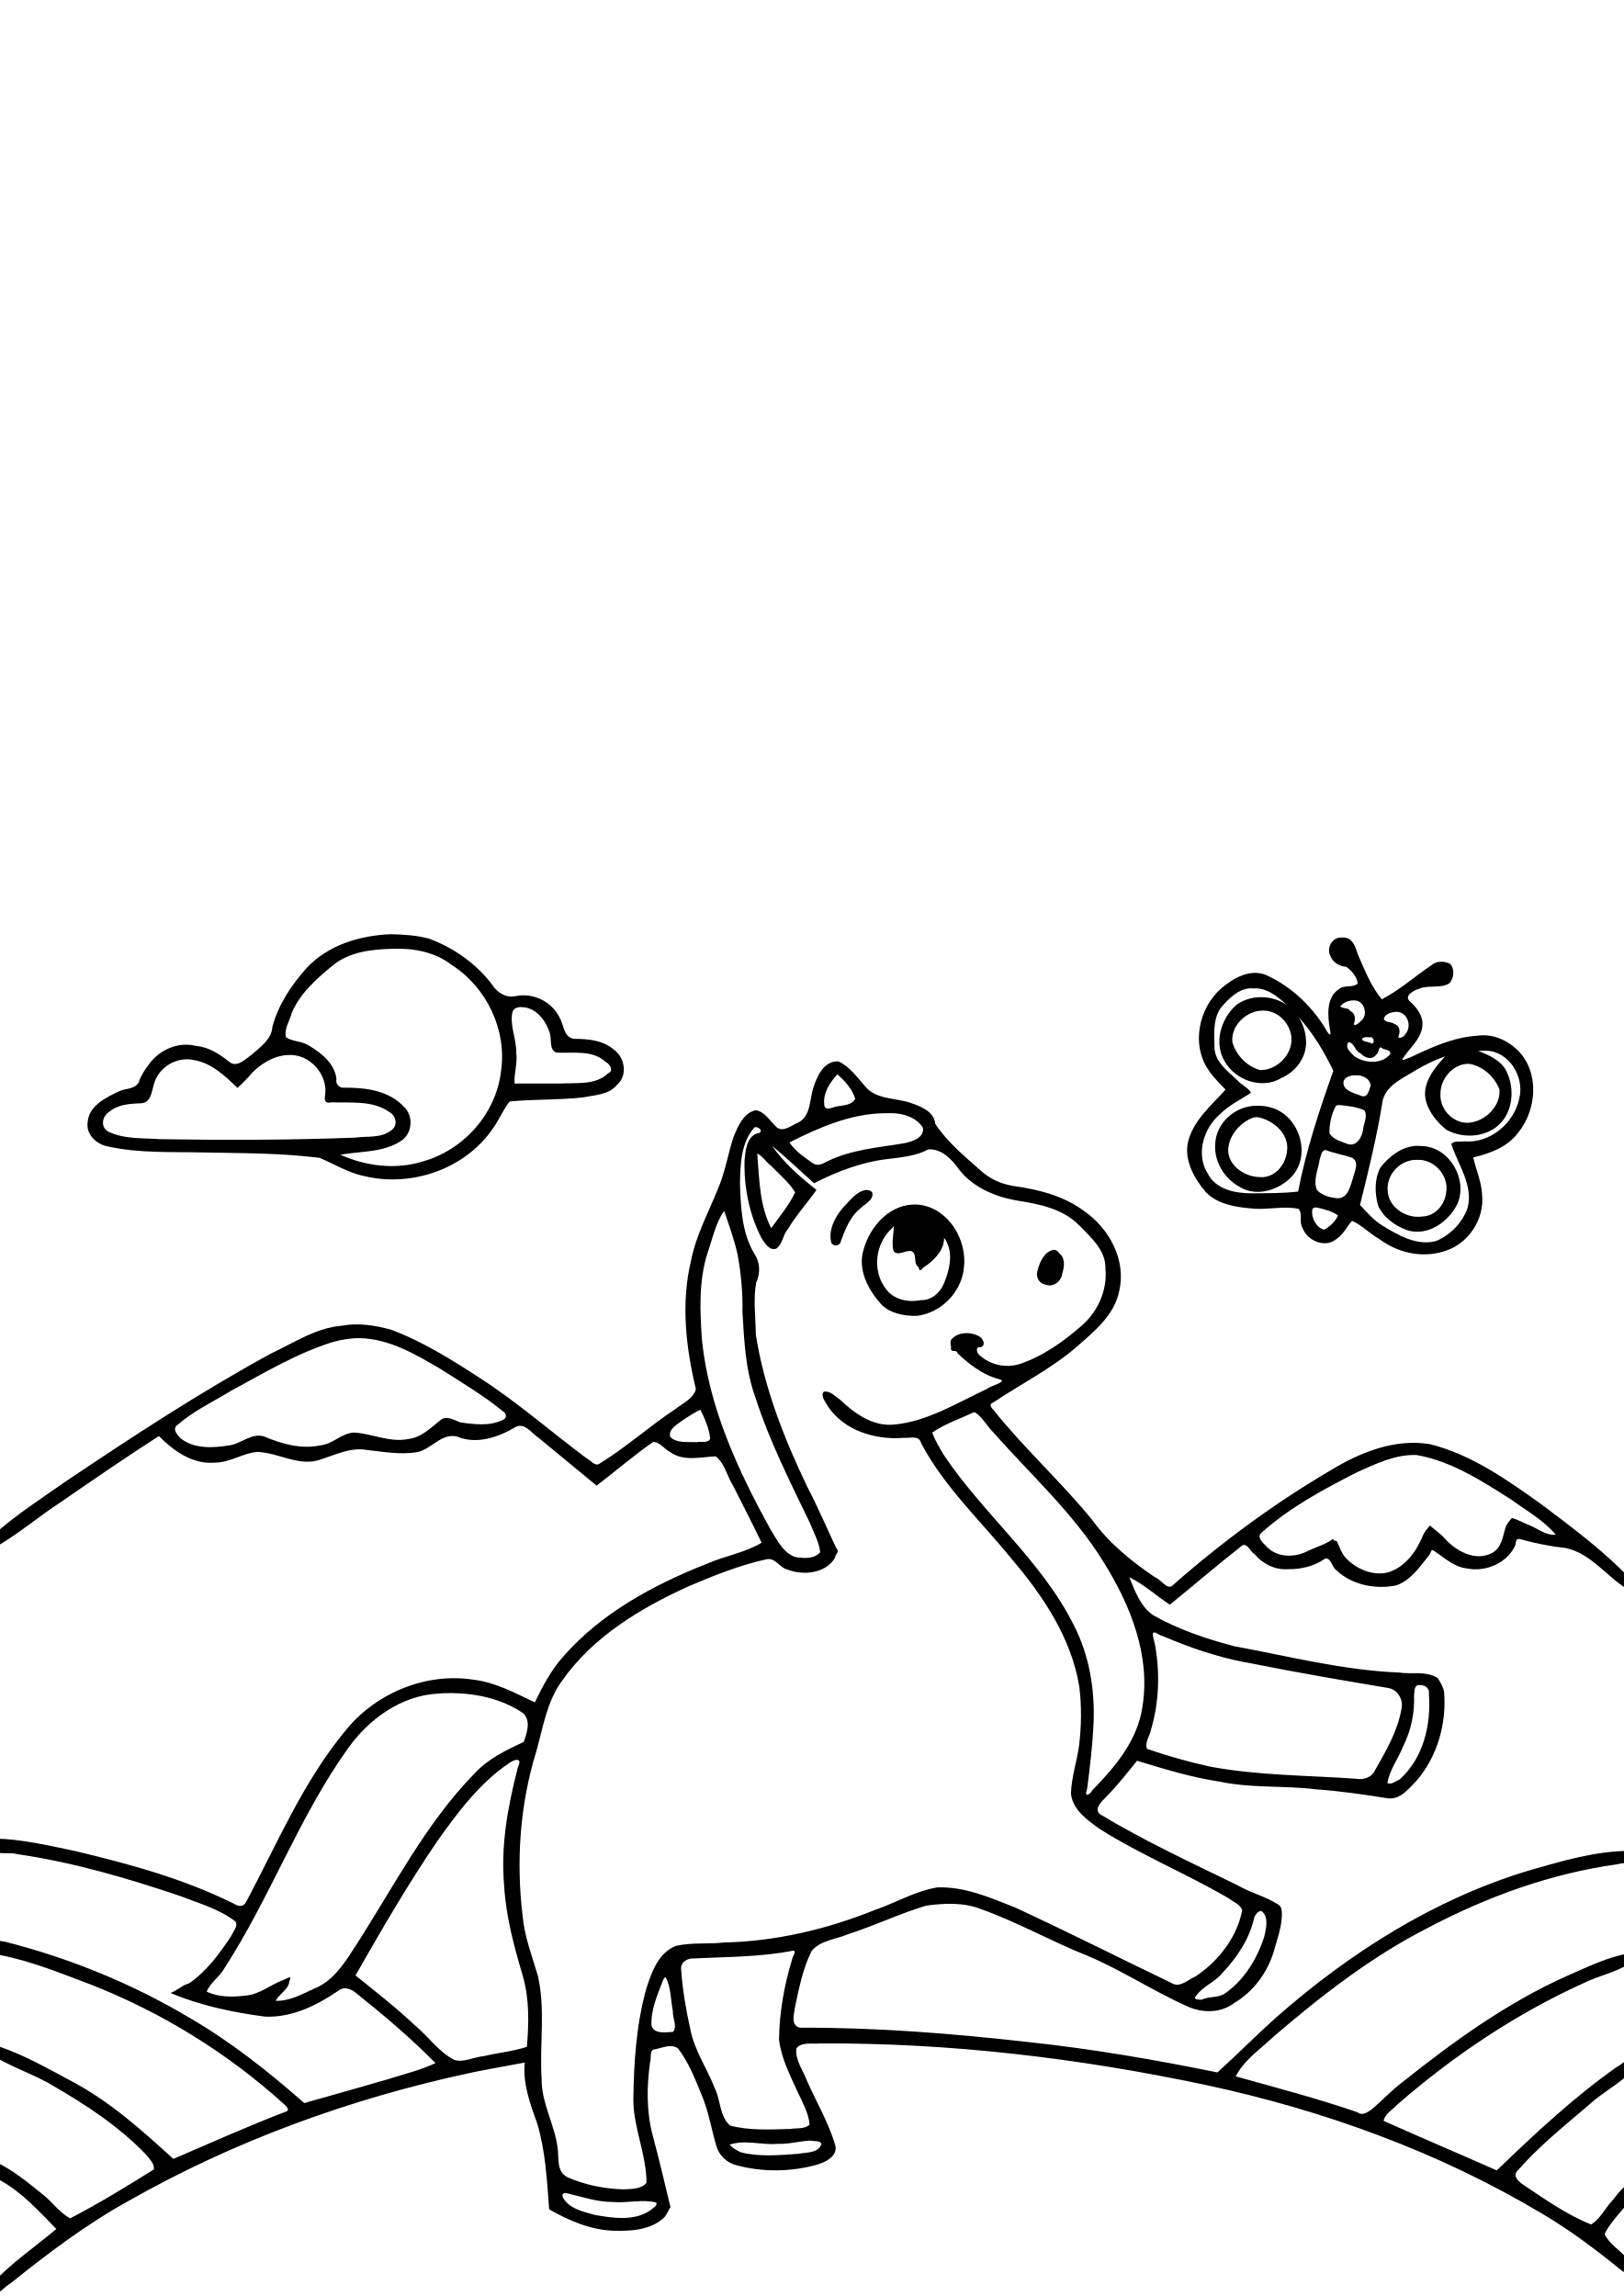
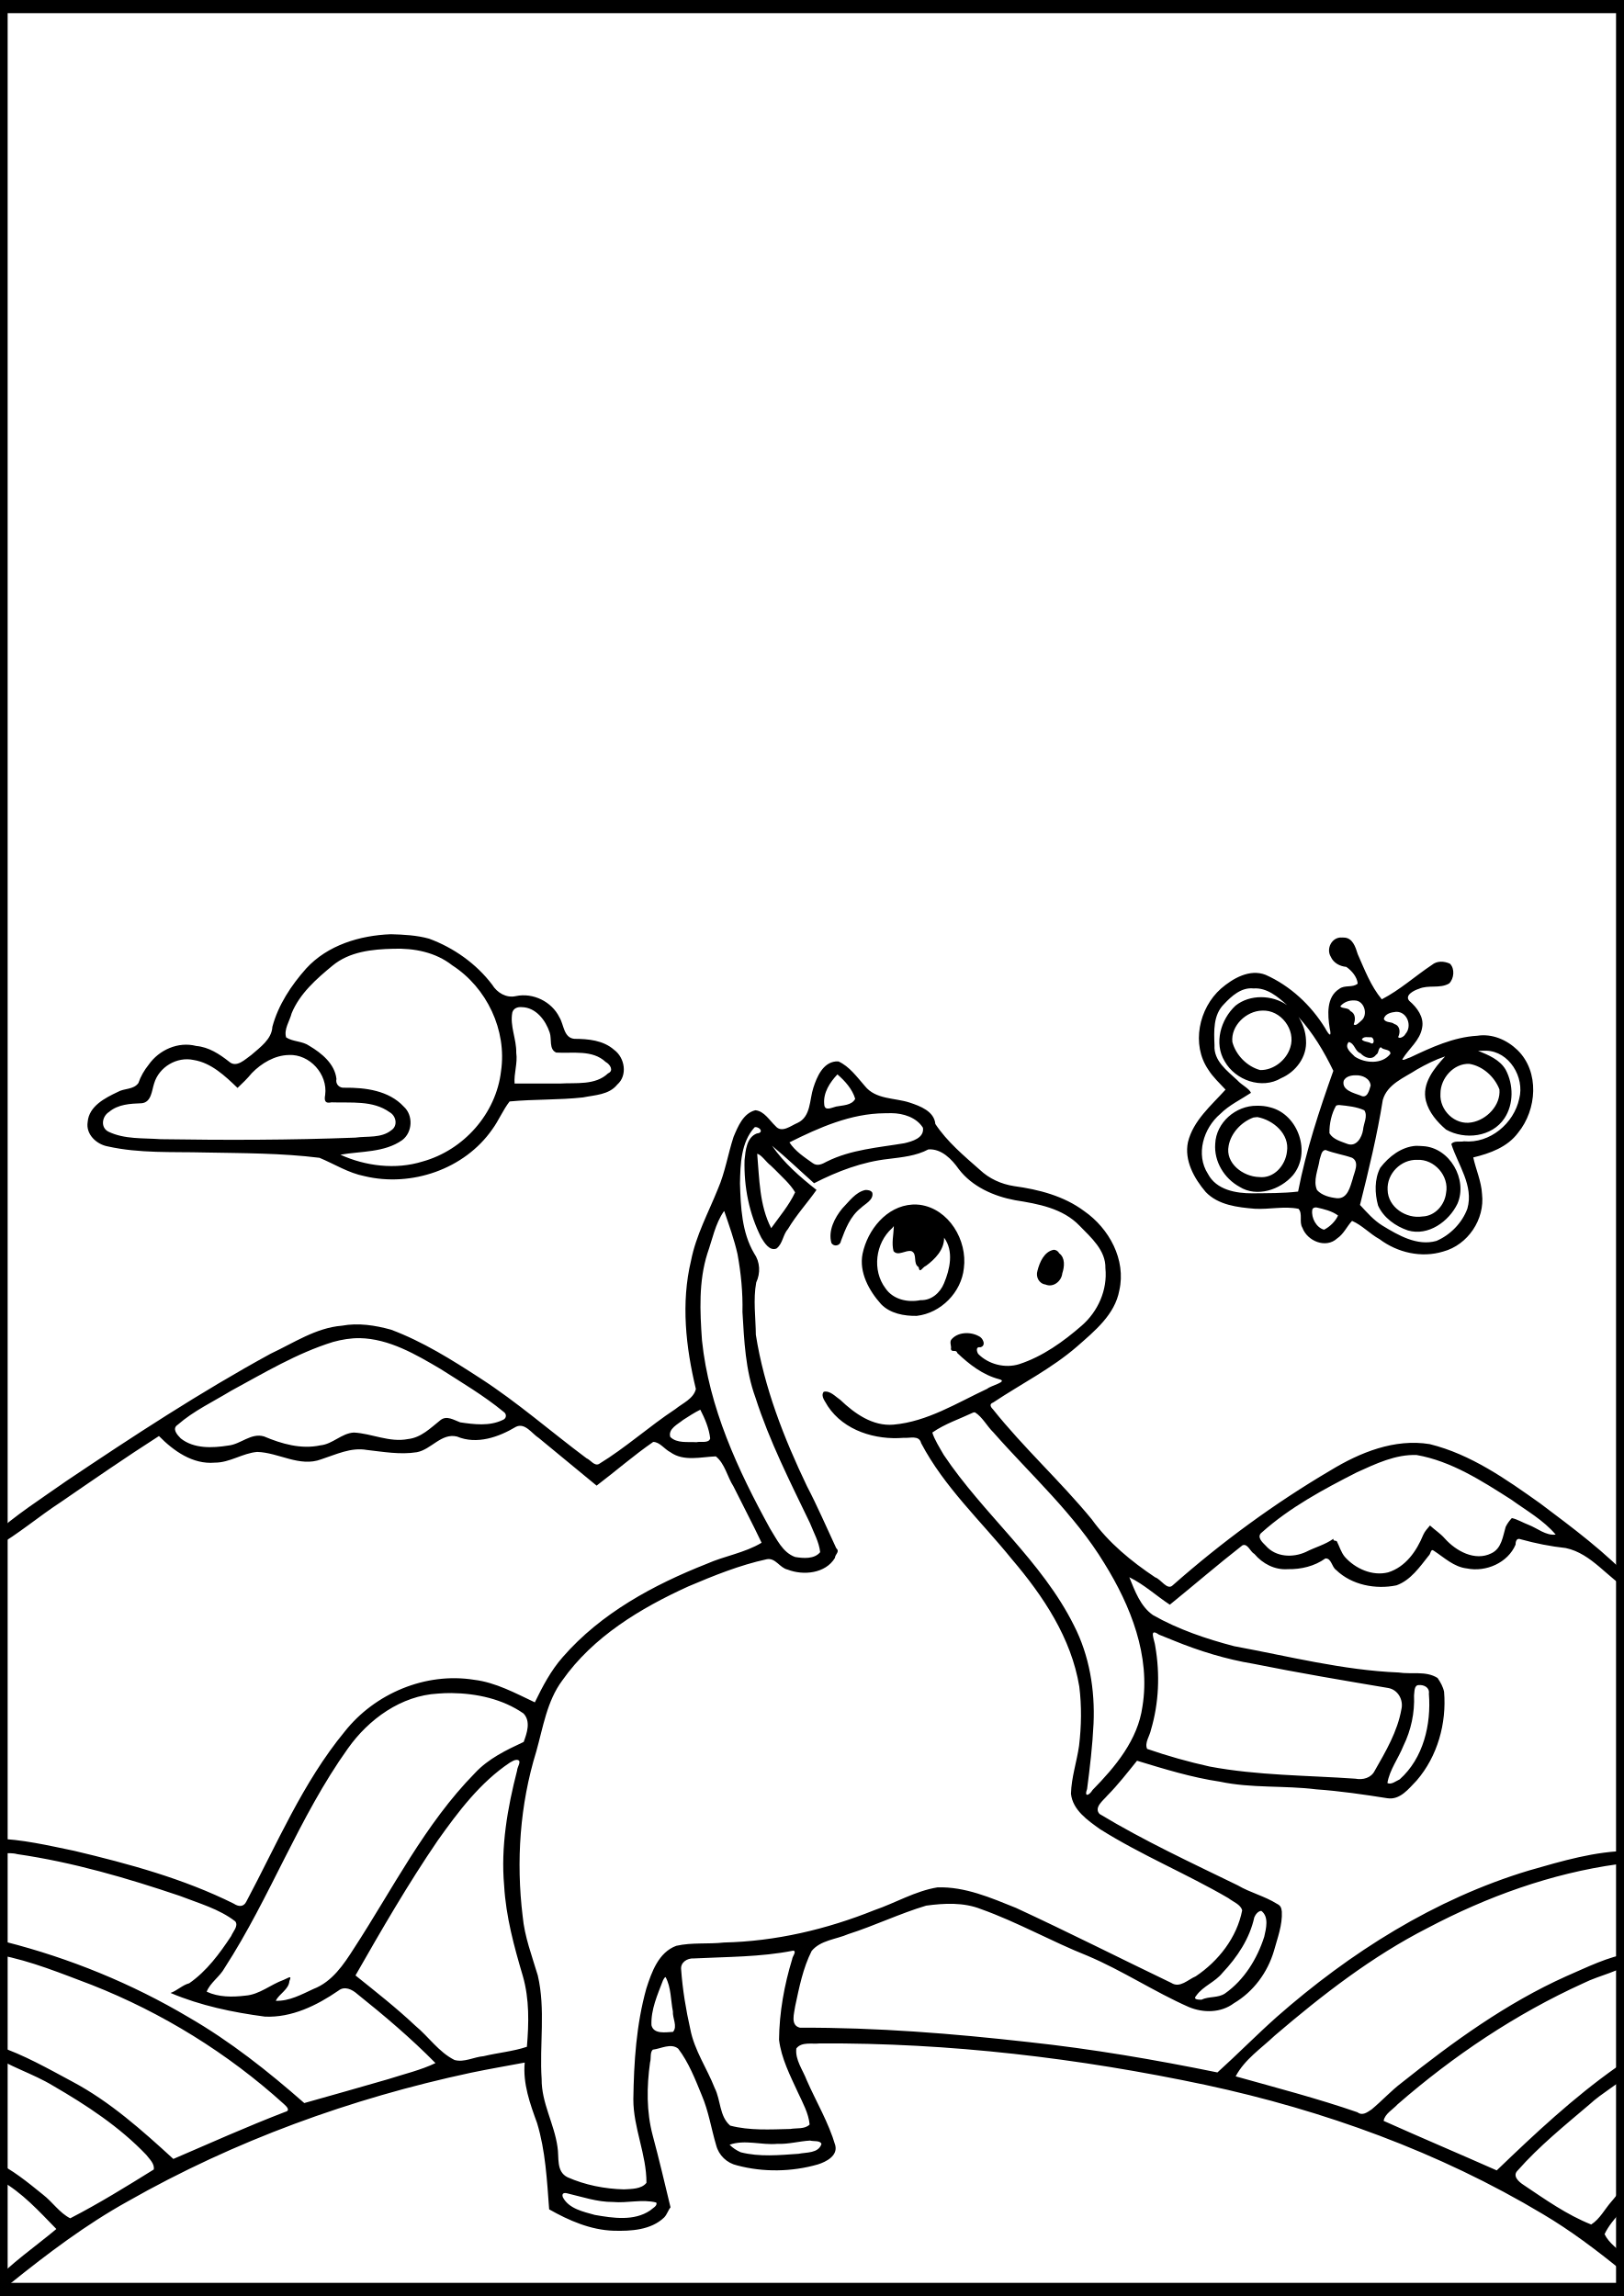
<svg xmlns="http://www.w3.org/2000/svg" width="210mm" height="297mm" viewBox="0 0 210 297" version="1.1" id="svg2756">
  <defs id="defs2750" />
  <g id="layer1">
    <path id="path3352" d="m 50.554,120.847 c -4.006,0.15 -8.19,1.404 -10.964,4.444 -1.929,2.17 -3.605,4.703 -4.362,7.531 -0.081,1.616 -1.601,2.658 -2.714,3.635 -0.793,0.552 -1.927,1.741 -2.892,0.868 -1.243,-0.977 -2.623,-1.884 -4.246,-2.024 -2.318,-0.604 -4.798,0.499 -6.147,2.423 -0.567,0.703 -1.055,1.545 -1.326,2.367 -0.636,0.895 -1.824,0.655 -2.698,1.17 -1.627,0.771 -3.694,1.826 -3.864,3.859 -0.27,1.598 1.129,2.909 2.603,3.176 4.095,0.916 8.339,0.678 12.507,0.784 4.957,0.095 9.968,0.074 14.87,0.689 1.918,0.798 3.735,1.962 5.817,2.37 6.057,1.456 12.937,-0.891 16.53,-6.055 0.839,-1.146 1.368,-2.478 2.239,-3.604 3.159,-0.304 6.341,-0.174 9.494,-0.523 1.538,-0.312 3.36,-0.326 4.43,-1.659 1.364,-1.186 0.987,-3.484 -0.406,-4.496 -1.407,-1.244 -3.354,-1.415 -5.145,-1.424 -1.394,-0.139 -1.339,-1.83 -1.926,-2.78 -0.994,-2.039 -3.416,-3.214 -5.627,-2.748 -1.239,0.285 -2.439,-0.43 -3.073,-1.478 -2.059,-2.713 -4.974,-4.78 -8.163,-5.95 -1.591,-0.444 -3.293,-0.53 -4.937,-0.575 z m 122.949,0.424 c -1.258,-0.048 -2.021,1.457 -1.384,2.494 0.347,0.798 1.173,1.235 1.999,1.305 0.713,0.486 1.407,1.315 1.479,2.165 -0.653,0.569 -1.677,0.133 -2.385,0.684 -1.692,1.06 -1.507,3.365 -1.238,5.073 0.285,1.272 -0.08,0.937 -0.588,0.003 -1.825,-2.969 -4.511,-5.481 -7.708,-6.898 -2.057,-0.8 -4.239,0.468 -5.767,1.788 -2.866,2.543 -3.868,7.231 -1.63,10.493 0.608,0.965 1.455,1.739 2.223,2.571 -1.844,2.051 -4.176,3.989 -4.861,6.788 -0.503,2.371 0.805,4.704 2.293,6.45 1.623,1.704 4.132,1.989 6.353,2.173 1.882,0.105 3.809,-0.37 5.655,0.008 0.575,0.653 0.04,1.699 0.504,2.454 0.628,1.716 3.029,2.722 4.485,1.379 0.857,-0.57 1.266,-1.567 1.933,-2.272 1.302,0.554 2.303,1.682 3.554,2.364 2.321,1.745 5.422,2.463 8.229,1.601 3.196,-0.853 5.42,-4.176 5.027,-7.456 -0.091,-1.629 -0.795,-3.162 -1.134,-4.716 2.165,-0.522 4.42,-1.334 5.798,-3.193 2.433,-2.972 2.806,-7.883 -0.076,-10.695 -1.373,-1.327 -3.275,-2.155 -5.205,-1.854 -3.087,0.178 -5.933,1.508 -8.683,2.806 -0.245,0.043 -0.987,0.49 -1.001,0.233 0.821,-1.379 2.288,-2.416 2.558,-4.097 0.265,-1.354 -0.667,-2.607 -1.652,-3.442 -0.674,-0.74 0.624,-1.382 1.215,-1.564 1.257,-0.562 2.735,0.01 3.93,-0.702 0.636,-0.625 0.759,-1.918 0.095,-2.558 -0.737,-0.336 -1.664,-0.398 -2.331,0.165 -2.179,1.448 -4.145,3.247 -6.479,4.446 -1.414,-1.703 -2.222,-3.837 -3.11,-5.843 -0.283,-0.909 -0.661,-2.155 -1.838,-2.145 l -0.133,-0.009 c -0.042,-0.007 -0.087,0.046 -0.126,0 z m -122.63,1.455 c 2.685,-0.091 5.466,0.447 7.618,2.144 4.478,2.889 7.085,8.404 6.31,13.686 -0.634,5.499 -4.836,10.225 -10.148,11.692 -3.487,1.087 -7.385,0.598 -10.628,-0.881 2.656,-0.472 5.693,-0.253 8.004,-1.893 1.335,-1.012 1.439,-3.203 0.19,-4.329 -1.928,-2.08 -4.958,-2.47 -7.649,-2.443 -0.677,0.071 -1.207,-0.46 -1.056,-1.141 -0.212,-1.939 -1.915,-3.333 -3.491,-4.265 -0.906,-0.646 -2.122,-0.518 -3.015,-1.103 -0.325,-1.051 0.464,-2.121 0.714,-3.128 1.043,-2.532 3.186,-4.426 5.265,-6.139 2.207,-1.838 5.138,-2.134 7.885,-2.199 z m 111.252,5.134 c 1.735,-0.123 3.142,1.08 4.343,2.162 -1.921,-1.345 -4.813,-1.427 -6.674,0.065 -1.906,1.772 -2.821,4.863 -1.399,7.203 1.37,2.446 4.802,3.668 7.293,2.18 1.92,-0.825 3.382,-2.775 3.223,-4.921 -0.041,-1.063 -0.389,-2.108 -0.973,-2.995 1.874,2.065 3.302,4.455 4.508,6.961 -1.818,5.113 -3.522,10.282 -4.559,15.619 -1.909,0.234 -3.956,0.204 -5.923,0.228 -2.115,0.009 -4.652,-0.44 -5.734,-2.51 -1.618,-2.503 -0.592,-5.903 1.586,-7.754 1.147,-1.148 2.638,-1.849 3.979,-2.734 -0.242,-0.581 -1.211,-0.997 -1.766,-1.63 -1.312,-1.223 -3.075,-2.504 -2.953,-4.52 -0.069,-1.838 -0.186,-3.912 1.227,-5.323 0.99,-1.061 2.252,-2.197 3.821,-2.032 z m 13.075,1.555 c 1.256,-0.005 1.803,1.884 0.842,2.628 -0.201,0.174 -0.732,0.77 -0.961,0.452 0.251,-0.596 0.246,-1.396 -0.434,-1.711 -0.26,-0.484 -1.015,-0.267 -1.306,-0.603 0.43,-0.547 1.172,-0.821 1.858,-0.765 z m -107.73,0.864 c 1.83,0.018 3.102,1.7 3.621,3.28 0.3,0.804 -0.13,2.189 0.854,2.598 2.136,0.128 4.673,-0.404 6.395,1.218 0.535,0.278 1.103,1.124 0.301,1.47 -1.659,1.581 -4.151,1.185 -6.242,1.317 -1.948,0.006 -3.897,9.6e-4 -5.846,0.002 -0.098,-1.329 0.412,-2.638 0.216,-3.984 0.042,-1.771 -0.852,-3.466 -0.505,-5.221 0.161,-0.539 0.683,-0.724 1.206,-0.682 z m 95.762,0.449 c 2.414,-0.135 4.394,2.482 3.647,4.759 -0.493,1.638 -2.165,2.969 -3.893,2.932 -1.686,-0.449 -3.15,-1.93 -3.601,-3.637 -0.211,-2.109 1.809,-4.014 3.847,-4.054 z m 17.313,0.157 c 1.458,-0.063 2.146,1.859 1.214,2.879 -0.11,0.291 -0.778,0.683 -0.927,0.374 0.304,-0.596 0.255,-1.462 -0.499,-1.677 -0.382,-0.345 -1.136,-0.108 -1.359,-0.666 0.17,-0.68 0.973,-0.851 1.571,-0.91 z m -3.193,3.284 c 0.447,0.131 0.419,1.089 -0.117,0.738 -0.332,-0.168 -0.971,-0.163 -1.105,-0.475 0.305,-0.426 0.783,-0.217 1.223,-0.263 z m -2.918,0.618 c 0.816,0.197 0.779,1.206 1.533,1.464 0.497,0.559 1.472,0.936 2,0.192 0.391,-0.201 0.221,-0.753 0.617,-0.994 0.335,0.454 1.251,0.206 1.244,0.857 -1.032,1.399 -3.282,1.252 -4.605,0.373 -0.458,-0.483 -1.411,-1.152 -0.788,-1.892 z m 17.776,1.125 c 2.99,0.075 5.003,3.452 4.279,6.203 -0.681,3.207 -3.796,5.83 -7.14,5.521 -0.506,0.114 -1.316,-0.123 -1.642,0.358 0.87,2.703 2.915,5.381 2.075,8.346 -0.674,1.846 -2.215,3.421 -4.011,4.181 -2.479,0.697 -4.925,-0.731 -6.989,-1.99 -1.121,-0.691 -1.988,-1.698 -2.889,-2.665 1.125,-4.486 2.221,-9.026 2.947,-13.571 0.577,-2.07 2.781,-2.883 4.416,-3.949 1.166,-0.668 2.373,-1.269 3.649,-1.698 -1.414,1.541 -3.054,3.513 -2.482,5.768 0.386,1.489 1.454,2.725 2.598,3.7 2.433,1.37 5.943,0.975 7.557,-1.465 1.215,-1.832 1.173,-4.364 0.16,-6.272 -0.759,-1.311 -2.236,-1.907 -3.567,-2.453 0.346,-0.005 0.693,-0.009 1.039,-0.013 z m -154.859,0.557 c 2.698,-0.134 5.055,2.48 4.706,5.151 -0.147,0.797 0.002,1.153 0.818,0.973 2.535,0.091 5.343,-0.285 7.513,1.275 0.856,0.476 1.102,1.762 0.216,2.341 -1.298,1.042 -3.093,0.733 -4.654,0.949 -8.385,0.322 -16.783,0.335 -25.173,0.202 -2.264,-0.167 -4.668,0.037 -6.759,-0.975 -1.06,-0.548 -0.822,-1.987 0.09,-2.552 1.181,-1.002 2.758,-1.068 4.217,-1.124 1.256,-0.123 1.301,-1.626 1.606,-2.55 0.627,-2.135 2.942,-3.517 5.119,-3.044 2.277,0.371 4.059,2.062 5.671,3.614 0.643,-0.604 1.28,-1.221 1.848,-1.916 1.256,-1.291 2.967,-2.308 4.783,-2.342 z m 70.738,0.833 c -1.67,0.173 -2.437,1.993 -2.89,3.392 -0.522,1.57 -0.304,3.736 -2.036,4.553 -0.853,0.349 -2.061,1.386 -2.867,0.412 -0.768,-0.717 -1.452,-1.938 -2.605,-2.043 -1.563,0.389 -2.253,2.1 -2.817,3.445 -0.729,2.231 -1.085,4.576 -2.027,6.743 -1.223,3.051 -2.832,5.993 -3.471,9.258 -1.318,5.477 -0.677,11.205 0.624,16.614 -0.301,1.266 -1.72,1.838 -2.646,2.594 -3.392,2.238 -6.425,4.994 -9.889,7.105 -0.595,0.304 -1.095,-0.536 -1.608,-0.741 -4.604,-3.433 -8.931,-7.242 -13.765,-10.364 -3.662,-2.379 -7.409,-4.73 -11.514,-6.267 -2.062,-0.57 -4.238,-0.91 -6.365,-0.515 -3.349,0.267 -6.228,2.228 -9.196,3.614 -9.111,4.978 -17.808,10.677 -26.421,16.463 -3.248,2.289 -6.632,4.436 -9.579,7.116 -0.285,0.295 -0.735,0.663 -0.586,1.059 -0.192,0.521 0.6,0.718 0.973,0.398 2.972,-1.706 5.589,-3.961 8.457,-5.833 4.202,-2.887 8.416,-5.806 12.697,-8.546 1.894,1.927 4.372,3.694 7.216,3.441 1.953,0.009 3.601,-1.228 5.49,-1.386 2.78,0.074 5.488,2.009 8.278,0.956 1.913,-0.618 3.841,-1.581 5.904,-1.211 2.138,0.24 4.311,0.636 6.462,0.292 1.866,-0.339 3.178,-2.521 5.201,-2.025 2.561,1.071 5.373,0.081 7.622,-1.261 1.179,-0.573 2.08,0.902 2.952,1.446 2.493,2.054 4.985,4.108 7.478,6.163 2.455,-1.859 4.794,-3.906 7.319,-5.651 0.834,-0.011 1.463,0.944 2.225,1.329 1.731,1.238 3.952,0.606 5.878,0.537 1.188,0.965 1.471,2.633 2.279,3.884 1.202,2.429 2.489,4.861 3.638,7.288 -2.178,1.316 -4.767,1.696 -7.081,2.722 -6.906,2.725 -13.702,6.397 -18.636,12.069 -1.529,1.734 -2.609,3.789 -3.611,5.855 -2.526,-1.186 -5.041,-2.574 -7.862,-2.918 -6.262,-1.005 -12.835,1.761 -16.738,6.711 -5.425,6.589 -8.751,14.544 -12.729,22.011 -0.353,0.692 -1.009,0.637 -1.599,0.242 -6.51,-3.243 -13.584,-5.159 -20.632,-6.836 -3.379,-0.699 -6.783,-1.506 -10.244,-1.589 -0.752,-0.109 -1.186,0.877 -0.712,1.385 0.991,0.838 2.405,0.299 3.568,0.629 7.177,1.04 14.177,3.082 21.041,5.404 2.443,0.954 5.079,1.676 7.163,3.294 0.452,0.592 -0.313,1.34 -0.526,1.894 -1.496,2.27 -3.172,4.548 -5.428,6.112 -0.887,0.234 -1.541,0.94 -2.419,1.253 3.879,1.643 8.047,2.512 12.208,3.061 3.452,0.159 6.72,-1.442 9.493,-3.35 0.81,-0.66 1.801,-0.161 2.467,0.437 3.507,2.804 6.947,5.723 10.098,8.924 -1.862,0.904 -4.106,1.429 -6.142,2.089 -3.601,1.053 -7.22,2.056 -10.827,3.082 -4.673,-4.103 -9.568,-7.988 -14.965,-11.103 -7.363,-4.372 -15.377,-7.635 -23.67,-9.751 -0.663,-0.072 -1.586,-0.413 -2.123,0.106 -0.469,0.819 0.452,1.752 1.327,1.587 4.115,0.779 8.044,2.411 11.964,3.886 9.114,3.596 17.574,8.826 24.836,15.404 0.374,0.341 0.901,0.85 0.113,1.032 -4.862,1.873 -9.626,4.005 -14.414,6.068 -4.047,-3.702 -8.189,-7.41 -13.064,-10.003 -3.144,-1.685 -6.278,-3.477 -9.672,-4.611 -0.649,-0.306 -1.616,0.215 -1.076,0.93 2.55,1.741 5.625,2.618 8.257,4.217 4.313,2.503 8.593,5.305 12.061,8.945 0.413,0.548 1.09,1.146 0.96,1.889 -3.539,2.2 -7.094,4.401 -10.803,6.311 -1.371,-0.689 -2.303,-2.122 -3.53,-3.068 -1.976,-1.595 -3.977,-3.257 -6.299,-4.322 -0.591,-0.277 -1.134,0.404 -0.748,0.919 0.044,0.792 1.027,1.074 1.534,1.559 2.823,1.573 5.012,4.003 7.249,6.297 -2.803,2.348 -5.876,4.425 -8.36,7.124 -0.32,0.411 -0.716,1.127 -0.276,1.544 1.115,-0.014 1.845,-1.17 2.756,-1.675 4.797,-3.854 9.725,-7.578 15.116,-10.569 13.794,-7.848 28.877,-13.321 44.381,-16.639 2.311,-0.48 4.637,-0.88 6.957,-1.315 -0.256,2.722 0.689,5.326 1.601,7.832 1.092,3.599 1.278,7.407 1.56,11.154 2.558,1.449 5.347,2.67 8.335,2.766 2.242,0.062 4.837,-0.079 6.544,-1.721 0.369,-0.378 0.528,-0.968 0.819,-1.304 -0.748,-3.098 -1.473,-6.206 -2.301,-9.287 -0.827,-3.095 -0.783,-6.325 -0.347,-9.464 0.162,-0.498 -0.036,-1.309 0.359,-1.646 1.046,-0.121 2.335,-0.886 3.28,-0.13 1.354,1.776 2.201,3.951 3.044,6.015 0.893,2.085 1.226,4.319 1.867,6.478 0.338,1.313 1.391,2.311 2.706,2.609 3.398,0.907 7.076,0.841 10.453,-0.128 1.068,-0.34 2.577,-1.099 2.249,-2.461 -0.858,-2.945 -2.458,-5.613 -3.687,-8.411 -0.503,-1.337 -1.523,-2.647 -1.353,-4.124 0.677,-0.898 2.045,-0.542 3.028,-0.654 16.762,-0.093 33.488,1.894 49.873,5.362 15.287,3.277 30.239,8.68 43.672,16.728 3.586,2.124 6.914,4.644 10.144,7.269 0.5,0.324 1.194,0.827 1.779,0.573 0.211,-0.921 -0.727,-1.684 -1.254,-2.343 -0.899,-0.958 -2.135,-1.715 -2.709,-2.917 1.007,-2.147 3.169,-3.597 4.008,-5.828 0.061,-0.376 -0.036,-0.774 -0.489,-0.776 -1.186,0.296 -1.854,1.53 -2.63,2.383 -0.868,0.988 -1.484,2.249 -2.617,2.972 -3.136,-1.242 -5.967,-3.254 -8.76,-5.127 -0.603,-0.389 -1.48,-1.157 -0.747,-1.862 2.784,-3.16 6.081,-5.819 9.282,-8.542 1.627,-1.498 3.611,-2.539 5.229,-4.037 0.386,-0.432 1.206,-1.207 0.62,-1.764 -0.875,-0.321 -1.615,0.612 -2.334,0.97 -5.59,3.941 -10.589,8.632 -15.508,13.364 -4.864,-2.156 -9.782,-4.236 -14.627,-6.406 0.144,-0.922 1.204,-1.468 1.799,-2.135 7.224,-6.287 15.292,-11.701 24.03,-15.671 2.178,-1.091 4.739,-1.456 6.644,-3.049 0.358,-0.406 -0.007,-1.041 -0.566,-0.84 -2.915,0.45 -5.595,1.826 -8.281,2.982 -7.743,3.475 -14.658,8.494 -21.267,13.76 -1.4,1.056 -2.585,2.372 -3.924,3.478 -0.558,0.362 -1.164,0.859 -1.82,0.362 -5.177,-1.788 -10.484,-3.171 -15.754,-4.646 1.155,-2.189 3.303,-3.614 5.064,-5.282 6.134,-5.244 12.57,-10.243 19.777,-13.917 7.677,-4.05 15.962,-7.056 24.585,-8.247 0.685,-0.197 1.508,-0.104 2.136,-0.421 0.36,-0.506 0.149,-1.4 -0.6,-1.302 -4.456,0.019 -8.783,1.325 -13.032,2.541 -12.166,3.664 -23.139,10.604 -32.629,18.952 -2.611,2.327 -5.063,4.825 -7.659,7.169 -8.078,-1.651 -16.209,-3.042 -24.41,-3.926 -9.82,-1.107 -19.693,-1.9 -29.581,-1.86 -1.29,-0.302 -0.733,-1.879 -0.618,-2.791 0.519,-2.428 1.005,-4.923 2.13,-7.14 1.148,-1.391 3.158,-1.493 4.738,-2.178 3.41,-1.088 6.645,-2.658 10.069,-3.681 2.349,-0.321 4.834,-0.442 7.079,0.442 4.729,1.684 9.138,4.197 13.815,6.055 4.514,1.91 8.606,4.644 13.084,6.621 1.873,0.782 4.145,0.766 5.818,-0.49 2.532,-1.495 4.363,-3.98 5.19,-6.787 0.451,-1.654 1.11,-3.343 1.014,-5.079 -0.06,-0.505 -0.16,-0.77 -0.636,-1.002 -1.585,-0.997 -3.444,-1.432 -5.062,-2.385 -6.029,-2.936 -12.136,-5.768 -17.877,-9.236 -0.772,-0.845 0.493,-1.755 1.001,-2.37 1.394,-1.408 2.607,-2.977 3.849,-4.514 3.527,1.072 7.059,2.165 10.714,2.708 4.106,0.873 8.331,0.475 12.478,0.996 3.074,0.215 6.116,0.663 9.158,1.143 1.67,0.279 2.795,-1.239 3.819,-2.292 2.695,-3.123 3.884,-7.405 3.541,-11.479 -0.134,-0.65 -0.476,-1.251 -0.842,-1.78 -1.494,-0.953 -3.374,-0.447 -5.037,-0.709 -7.193,-0.291 -14.207,-2.099 -21.268,-3.402 -3.622,-0.947 -7.245,-2.174 -10.497,-4.02 -1.636,-1.134 -2.341,-3.13 -3.067,-4.901 1.896,0.921 3.484,2.395 5.242,3.552 3.137,-2.545 6.208,-5.194 9.386,-7.676 0.684,-0.306 1.015,0.842 1.551,1.113 1.068,1.266 2.638,2.091 4.322,1.967 1.715,0.034 3.459,-0.381 4.861,-1.389 0.785,-0.046 0.812,1.103 1.388,1.495 2.015,1.949 5.117,2.543 7.805,1.986 1.825,-0.655 3.005,-2.369 4.162,-3.831 0.283,-0.21 0.244,-0.983 0.679,-0.636 1.332,0.868 2.576,2.089 4.261,2.281 2.455,0.508 5.309,-0.724 6.303,-3.087 -0.008,-0.407 0.141,-0.908 0.67,-0.682 1.908,0.528 3.854,0.919 5.819,1.131 3.404,0.72 5.424,3.93 8.351,5.543 0.727,0.341 0.912,-0.811 0.393,-1.14 -3.577,-3.858 -7.839,-7.007 -12.029,-10.161 -4.409,-3.134 -8.982,-6.37 -14.311,-7.685 -4.539,-0.743 -9.02,1.077 -12.831,3.397 -7.261,4.274 -14.078,9.285 -20.397,14.858 -0.711,0.721 -1.521,-0.78 -2.276,-1.022 -3.093,-2.069 -6.018,-4.463 -8.206,-7.506 -4.057,-4.938 -8.809,-9.249 -12.791,-14.246 -0.315,-0.312 -0.478,-0.678 0.042,-0.864 3.62,-2.415 7.551,-4.382 10.856,-7.251 2.26,-1.989 4.886,-4.113 5.458,-7.245 0.903,-3.97 -1.32,-8.029 -4.546,-10.266 -2.622,-1.958 -5.87,-2.792 -9.054,-3.228 -1.683,-0.262 -3.225,-0.961 -4.456,-2.126 -2.052,-1.807 -4.218,-3.62 -5.738,-5.914 -0.147,-1.642 -1.96,-2.314 -3.307,-2.762 -1.968,-0.647 -4.402,-0.378 -5.816,-2.158 -1.013,-1.153 -1.986,-2.527 -3.414,-3.174 -0.116,0.017 -0.23,0.002 -0.345,0.002 z m 81.949,0.314 c 1.741,0.29 3.258,1.663 3.889,3.303 0.188,2.039 -1.641,3.94 -3.608,4.27 -2.151,0.397 -4.166,-1.581 -4.019,-3.724 -0.007,-1.969 1.699,-3.933 3.738,-3.85 z m -81.732,1.362 c 0.983,0.848 1.935,1.913 2.302,3.163 -0.453,0.86 -1.62,0.828 -2.462,0.996 -0.545,0.117 -1.502,0.677 -1.547,-0.299 -0.149,-1.491 0.743,-2.836 1.708,-3.86 z m 67.015,0.116 c 0.857,-0.044 1.875,0.398 1.949,1.328 -0.184,0.615 -0.423,1.772 -1.329,1.281 -0.841,-0.312 -2.458,-0.684 -2.153,-1.906 0.27,-0.556 0.97,-0.71 1.532,-0.702 z m -2.115,3.847 c 1.092,0.108 2.265,0.228 3.247,0.682 0.489,0.744 -0.107,1.719 -0.165,2.541 -0.154,0.971 -0.854,2.227 -2.021,1.809 -0.819,-0.316 -1.869,-0.583 -2.324,-1.383 -0.031,-1.206 0.278,-2.584 0.857,-3.561 0.123,-0.068 0.267,-0.085 0.406,-0.088 z m -10.654,0.095 c -2.709,-0.037 -5.276,2.164 -5.383,4.929 -0.17,2.279 1.165,4.472 3.146,5.556 2.241,1.407 5.274,0.386 6.904,-1.497 2.399,-2.885 0.709,-7.845 -2.897,-8.772 -0.573,-0.167 -1.173,-0.231 -1.769,-0.215 z m -47.243,0.958 c 1.52,0.011 3.228,0.554 4.059,1.885 0.196,1.334 -1.408,1.766 -2.39,2.001 -3.378,0.568 -6.913,0.814 -10.039,2.373 -0.596,0.323 -1.232,0.658 -1.847,0.189 -1.076,-0.765 -2.26,-1.538 -2.991,-2.67 3.854,-1.922 7.942,-3.736 12.313,-3.767 0.298,-0.012 0.596,-0.012 0.894,-0.012 z m 47.314,0.506 c 2.061,0.379 4.186,2.193 3.825,4.474 -0.198,1.784 -1.687,3.505 -3.601,3.283 -2.059,-0.048 -4.397,-1.771 -3.943,-4.039 0.289,-1.647 1.656,-3.101 3.218,-3.665 0.153,-0.026 0.336,-0.044 0.5,-0.053 z m -64.848,1.293 c 0.658,0.106 0.955,0.758 0.093,0.833 -1.32,0.525 -1.444,2.215 -1.572,3.437 -0.097,3.446 0.595,6.978 2.174,10.054 0.394,0.646 1.056,1.734 1.946,1.392 0.83,-0.612 0.827,-1.79 1.504,-2.547 1.061,-1.788 2.556,-3.435 3.681,-5.039 -2.128,-1.676 -4.2,-3.473 -5.753,-5.714 1.875,1.544 3.622,3.236 5.439,4.849 3.024,-1.55 6.247,-2.775 9.632,-3.144 1.747,-0.22 3.581,-0.391 5.148,-1.232 1.689,-0.121 3.04,1.274 3.936,2.553 1.738,2.277 4.534,3.508 7.288,4.02 2.982,0.477 6.154,1.031 8.338,3.305 1.484,1.525 3.395,3.179 3.338,5.485 0.285,2.808 -0.954,5.591 -3.061,7.43 -2.385,2.077 -5.048,3.991 -8.08,4.983 -1.833,0.58 -4,0.022 -5.316,-1.328 -0.232,-0.397 -0.293,-0.959 0.286,-0.853 0.81,-0.21 0.327,-1.239 -0.233,-1.452 -1.09,-0.592 -2.764,-0.533 -3.559,0.504 -0.2,0.39 0.078,0.783 -0.022,1.19 0.123,0.48 0.697,-0.023 0.827,0.501 1.555,1.478 3.301,2.834 5.415,3.387 1.232,0.311 -1.094,0.826 -1.532,1.233 -3.913,1.829 -7.764,4.264 -12.137,4.645 -2.685,0.232 -5.017,-1.433 -6.866,-3.195 -0.635,-0.425 -1.321,-1.239 -2.151,-1.059 -0.466,0.584 0.261,1.332 0.527,1.869 2.106,3.177 6.167,4.393 9.82,4.09 0.782,0.075 1.991,-0.391 2.251,0.691 2.981,5.672 7.749,10.084 11.739,15.018 4.058,4.766 7.677,10.18 8.714,16.466 0.316,2.521 0.276,5.119 -0.028,7.646 -0.293,2.078 -0.996,4.118 -1.048,6.22 0.224,2.109 2.157,3.435 3.742,4.571 5.329,3.358 11.185,5.765 16.619,8.934 0.599,0.47 1.6,0.822 1.781,1.582 -0.687,3.521 -3.071,6.566 -6.008,8.53 -1.004,0.418 -2.043,1.571 -3.159,0.849 -6.703,-3.22 -13.343,-6.58 -20.091,-9.703 -3.236,-1.299 -6.603,-2.772 -10.159,-2.65 -2.87,0.469 -5.42,2.011 -8.147,2.943 -6.187,2.486 -12.771,4.037 -19.452,4.187 -2.051,0.23 -4.153,-0.031 -6.173,0.428 -2.294,0.842 -3.194,3.403 -3.877,5.54 -1.296,4.646 -1.607,9.511 -1.677,14.314 -0.007,3.69 1.716,7.14 1.696,10.803 -0.655,0.832 -1.952,0.787 -2.921,0.848 -2.482,-0.063 -5.015,-0.562 -7.286,-1.567 -1.51,-0.752 -1.066,-2.584 -1.301,-3.938 -0.418,-2.987 -2.073,-5.686 -2.047,-8.754 -0.298,-4.461 0.529,-9.014 -0.498,-13.41 -0.753,-2.526 -1.712,-5.017 -1.955,-7.647 -0.867,-7.12 -0.366,-14.441 1.755,-21.318 0.888,-3.139 1.371,-6.511 3.369,-9.199 3.981,-5.661 10.116,-9.349 16.302,-12.164 3.289,-1.395 6.632,-2.754 10.131,-3.512 1.152,-0.227 1.672,1.114 2.709,1.337 2.035,0.794 4.899,0.511 6.115,-1.504 0.038,-0.527 0.687,-0.782 0.164,-1.284 -1.251,-2.671 -2.412,-5.394 -3.781,-8.008 -2.978,-6.219 -5.536,-12.753 -6.608,-19.583 -0.023,-2.247 -0.361,-4.541 0.048,-6.759 0.571,-1.221 0.506,-2.658 -0.273,-3.776 -1.596,-2.704 -1.729,-5.983 -1.827,-9.037 0.053,-2.494 0.118,-5.298 1.883,-7.255 0.059,-0.025 0.125,-0.038 0.189,-0.032 z m 85.363,2.426 c -1.884,0.122 -3.511,1.387 -4.623,2.838 -0.772,1.483 -0.716,3.31 -0.283,4.89 0.704,1.569 2.261,2.679 3.86,3.216 2.628,0.771 5.303,-1.157 6.407,-3.457 1.356,-3.118 -0.992,-7.257 -4.456,-7.447 -0.301,-0.014 -0.603,-0.043 -0.905,-0.04 z m -11.696,0.537 c 1.104,0.441 2.332,0.614 3.434,1.011 1.019,0.579 0.253,1.895 0.07,2.743 -0.325,0.995 -0.645,2.577 -2.018,2.489 -0.921,-0.099 -1.97,-0.36 -2.591,-1.058 -0.552,-1.215 0.161,-2.677 0.338,-3.946 0.157,-0.411 0.213,-1.205 0.767,-1.239 z m -71.207,2.547 c 0.901,0.935 1.938,1.813 2.602,2.929 -0.788,1.686 -2.033,3.148 -3.096,4.639 -1.527,-2.953 -1.525,-6.382 -1.811,-9.625 0.556,0.119 1.173,1.097 1.75,1.52 0.185,0.179 0.371,0.357 0.556,0.536 z m 83.043,-1.27 c 2.239,-0.127 4.182,2.098 3.748,4.284 -0.173,1.535 -1.409,2.982 -3.05,3.041 -2.111,0.328 -4.465,-1.192 -4.511,-3.444 -0.111,-2.103 1.734,-3.946 3.813,-3.882 z m -71.345,3.896 c -1.293,0.273 -2.114,1.498 -2.994,2.387 -1,1.216 -1.845,2.882 -1.416,4.451 0.293,0.552 1.15,0.399 1.236,-0.231 0.584,-1.57 1.205,-3.197 2.569,-4.271 0.547,-0.54 1.682,-1.037 1.496,-1.966 -0.157,-0.325 -0.571,-0.37 -0.89,-0.37 z m 6.065,1.887 c -3.346,0.204 -5.786,3.265 -6.439,6.362 -0.478,2.402 0.834,4.782 2.39,6.517 1.171,1.218 2.993,1.551 4.614,1.52 3.123,-0.355 5.778,-3.041 6.099,-6.173 0.473,-3.6 -1.931,-7.678 -5.695,-8.194 -0.321,-0.044 -0.646,-0.05 -0.969,-0.033 z m 52.259,0.372 c 0.947,0.207 2.018,0.461 2.799,1.045 -0.342,0.757 -1.064,1.464 -1.812,1.835 -0.999,-0.263 -1.67,-1.533 -1.525,-2.535 0.03,-0.281 0.292,-0.363 0.538,-0.344 z m -76.586,0.48 c 0.62,1.812 1.288,3.668 1.714,5.554 0.452,2.465 0.697,4.985 0.64,7.493 0.224,3.723 0.381,7.515 1.678,11.058 1.807,5.637 4.495,10.929 7.052,16.244 0.48,1.228 1.176,2.438 1.321,3.762 -0.745,0.918 -2.176,0.803 -3.239,0.627 -1.615,-0.576 -2.383,-2.313 -3.243,-3.674 -4.169,-7.581 -7.908,-15.667 -8.804,-24.358 -0.265,-3.757 -0.445,-7.608 0.703,-11.245 0.644,-1.822 1.013,-3.831 2.126,-5.435 0.016,-0.009 0.033,-0.026 0.053,-0.027 z m 21.931,2.025 c -0.037,1.035 -0.308,2.117 -0.038,3.147 0.585,0.709 1.589,-0.192 2.325,0.005 0.802,0.366 0.143,1.588 0.918,2.063 0.158,0.917 0.451,0.026 0.962,-0.172 1.158,-0.844 2.371,-2.099 2.333,-3.633 1.282,1.721 0.751,4.098 -0.011,5.903 -0.503,1.229 -1.634,2.233 -3.027,2.173 -1.648,0.339 -3.547,-0.068 -4.539,-1.526 -1.758,-2.326 -1.304,-5.846 0.846,-7.775 0.046,0.011 0.26,-0.413 0.231,-0.185 z m 20.659,2.978 c -1.219,0.238 -1.808,1.619 -2.081,2.707 -0.246,0.782 0.185,1.662 1.037,1.782 0.996,0.431 2.069,-0.421 2.173,-1.445 0.282,-0.849 0.399,-2.007 -0.4,-2.597 -0.137,-0.27 -0.42,-0.463 -0.728,-0.446 z M 46.517,173.095 c 3.809,0.074 7.275,2.11 10.489,4.008 2.739,1.756 5.585,3.435 8.09,5.496 0.483,0.293 0.436,0.902 -0.094,1.088 -1.703,0.819 -3.689,0.568 -5.485,0.3 -0.806,-0.291 -1.744,-0.94 -2.562,-0.277 -1.272,1.011 -2.482,2.256 -4.197,2.442 -2.387,0.465 -4.644,-0.72 -6.995,-0.845 -1.604,0.098 -2.729,1.502 -4.333,1.656 -2.481,0.536 -4.992,-0.185 -7.285,-1.154 -1.683,-0.496 -3.017,1.027 -4.626,1.18 -2.042,0.327 -4.435,0.434 -6.141,-0.92 -0.458,-0.467 -1.182,-1.258 -0.391,-1.77 2.052,-1.797 4.569,-2.971 6.895,-4.389 4.281,-2.318 8.535,-4.88 13.197,-6.323 1.129,-0.312 2.273,-0.499 3.436,-0.491 z m 44.058,9.257 c 0.592,1.156 1.133,2.424 1.277,3.714 -0.182,0.677 -1.235,0.35 -1.774,0.49 -1.132,-0.077 -2.519,0.182 -3.388,-0.677 -0.319,-1.049 1.003,-1.66 1.67,-2.211 0.723,-0.462 1.442,-0.941 2.214,-1.316 z m 35.531,0.349 c 0.959,0.601 1.538,1.776 2.37,2.584 4.888,5.556 10.49,10.57 14.357,16.945 3.405,5.484 5.991,11.985 4.923,18.523 -0.6,4.32 -3.496,7.779 -6.445,10.786 -0.442,0.72 -1.121,1.002 -0.711,-0.134 0.366,-2.803 0.698,-5.62 0.833,-8.444 0.194,-4.358 -0.534,-8.795 -2.533,-12.7 -4.172,-8.379 -11.691,-14.362 -16.837,-22.056 -0.531,-0.924 -1.197,-1.968 -1.484,-2.897 1.617,-1.132 3.552,-1.765 5.324,-2.603 l 0.127,-0.006 z m 57.119,5.515 c 4.477,0.783 8.437,3.35 12.226,5.764 1.969,1.425 4.17,2.653 5.753,4.528 -1.28,0.157 -2.374,-0.831 -3.518,-1.267 -0.718,-0.268 -1.426,-0.714 -2.152,-0.87 -0.281,0.294 -0.579,0.681 -0.799,1.135 -0.374,1.243 -0.516,2.796 -1.852,3.424 -2.133,1.064 -4.587,-0.306 -6.03,-1.924 -0.56,-0.645 -1.298,-1.104 -1.906,-1.678 -0.284,0.358 -0.666,0.723 -0.872,1.207 -0.855,2.101 -2.287,4.16 -4.544,4.86 -2.034,0.517 -4.272,-0.489 -5.615,-2.024 -0.48,-0.595 -0.687,-1.348 -1.014,-1.99 -0.166,-0.149 -0.477,0.016 -0.452,-0.331 -1.058,0.764 -2.385,1.101 -3.55,1.701 -1.685,0.773 -3.898,0.69 -5.195,-0.805 -0.441,-0.435 -1.243,-1.163 -0.498,-1.726 3.619,-3.233 7.955,-5.564 12.267,-7.759 2.448,-1.112 5.032,-2.355 7.753,-2.246 z m -31.427,24 c 3.323,1.358 6.765,2.416 10.311,3.006 5.789,1.166 11.615,2.148 17.435,3.129 1.265,0.219 1.995,1.549 1.703,2.758 -0.503,2.862 -2.018,5.447 -3.449,7.947 -0.461,0.938 -1.536,1.215 -2.501,1.027 -6.289,-0.438 -12.657,-0.405 -18.863,-1.575 -2.722,-0.605 -5.438,-1.366 -8.07,-2.279 -0.357,-0.781 0.338,-1.673 0.491,-2.455 1.035,-3.481 1.181,-7.232 0.563,-10.805 -0.075,-0.787 -0.908,-2.481 0.475,-1.522 0.635,0.256 1.27,0.512 1.905,0.767 z m 31.673,5.756 c 0.705,-0.056 1.452,0.314 1.332,1.119 0.316,3.983 -0.709,8.348 -3.777,11.08 -0.464,0.208 -1.11,0.744 -1.588,0.466 0.289,-1.717 1.424,-3.182 2.069,-4.802 0.992,-2.025 1.473,-4.285 1.376,-6.528 0.07,-0.428 -0.013,-1.307 0.589,-1.333 z m -125.082,1.036 c 3.239,0.035 6.63,0.764 9.318,2.639 0.973,1.031 0.441,2.536 0.025,3.68 -2.266,1.056 -4.571,2.162 -6.301,4.024 -6.484,6.604 -10.645,15.003 -15.652,22.682 -1.336,2.098 -2.818,4.32 -5.243,5.252 -1.541,0.714 -3.143,1.596 -4.878,1.528 0.458,-0.912 1.689,-1.461 1.771,-2.547 0.342,-0.817 -0.045,-0.452 -0.757,-0.153 -1.683,0.599 -3.091,1.893 -4.943,2.034 -1.681,0.203 -3.469,0.209 -5,-0.512 0.468,-1.185 1.706,-1.939 2.323,-3.076 5.909,-9.128 9.613,-19.528 15.949,-28.392 2.692,-3.798 6.888,-6.835 11.643,-7.093 0.575,-0.049 1.159,-0.069 1.744,-0.067 z m 8.418,8.638 c 0.81,0.012 0.054,0.961 0.075,1.368 -1.25,4.856 -2.129,9.874 -1.679,14.905 0.229,4.002 1.288,7.88 2.42,11.703 0.855,2.979 0.778,6.091 0.523,9.141 -1.78,0.599 -3.746,0.769 -5.596,1.214 -1.254,0.104 -2.515,0.841 -3.763,0.495 -2.039,-1.017 -3.355,-3.019 -5.087,-4.447 -2.449,-2.309 -5.109,-4.391 -7.724,-6.492 3.379,-5.919 6.797,-11.83 10.642,-17.46 2.653,-3.729 5.488,-7.512 9.341,-10.08 0.268,-0.136 0.541,-0.343 0.849,-0.347 z m 96.32,19.534 c 1.019,0.753 0.625,2.289 0.381,3.352 -0.912,2.849 -2.591,5.585 -5.071,7.332 -0.918,0.615 -2.078,0.343 -3.054,0.811 -0.364,-0.012 -1.163,0.011 -0.656,-0.54 0.882,-1.236 2.434,-1.745 3.381,-2.936 1.907,-2.019 3.52,-4.432 4.114,-7.179 0.16,-0.375 0.476,-0.804 0.907,-0.841 z m -60.535,5.144 c 0.5,0.072 -0.132,0.789 -0.132,1.087 -1.031,3.374 -1.667,6.907 -1.704,10.44 0.293,2.417 1.442,4.64 2.448,6.829 0.61,1.316 1.378,2.695 1.508,4.137 -0.62,0.633 -1.692,0.429 -2.499,0.576 -2.591,0.062 -5.253,0.227 -7.776,-0.434 -1.41,-1.219 -1.205,-3.28 -2.001,-4.858 -0.999,-2.556 -2.619,-4.857 -3.151,-7.591 -0.574,-2.543 -1.003,-5.137 -1.189,-7.737 -0.114,-0.925 0.787,-1.493 1.631,-1.439 4.277,-0.216 8.637,-0.17 12.864,-1.009 z m -16.514,3.414 c 0.73,1.336 0.662,2.984 0.952,4.462 -0.071,0.836 0.633,1.931 0.011,2.635 -0.91,0.034 -2.49,0.348 -2.785,-0.858 -0.087,-2.026 0.782,-3.943 1.49,-5.805 0.09,-0.152 0.166,-0.354 0.332,-0.434 z m 18.696,21.155 c 0.437,0.132 1.335,-0.047 1.469,0.449 -0.403,1.224 -1.966,1.053 -2.97,1.263 -2.478,0.173 -5.043,0.426 -7.473,-0.197 -0.53,-0.239 -1.035,-0.554 -1.439,-0.975 2.006,-0.707 4.112,0.078 6.184,-0.116 1.434,0.065 2.821,-0.345 4.229,-0.424 z m -31.462,6.816 c 1.968,0.458 3.909,1.14 5.959,1.129 1.865,0.174 3.785,-0.394 5.597,0.069 0.24,0.416 -0.522,0.771 -0.797,1.038 -2.086,1.399 -4.806,0.974 -7.137,0.569 -1.479,-0.416 -3.348,-0.793 -4.129,-2.271 -0.177,-0.449 0.059,-0.642 0.506,-0.534 z" style="opacity:1;fill:#000000;stroke-width:0.573" />
+     <rect style="opacity:1;fill:none;fill-opacity:1;fill-rule:evenodd;stroke:#000000;stroke-width:2.147;stroke-linecap:square;stroke-linejoin:round;stroke-miterlimit:4;stroke-dasharray:none;stroke-opacity:1;paint-order:stroke fill markers" id="rect814" width="210.167" height="295.737" x="-0.084" y="0.631" />
  </g>
</svg>
